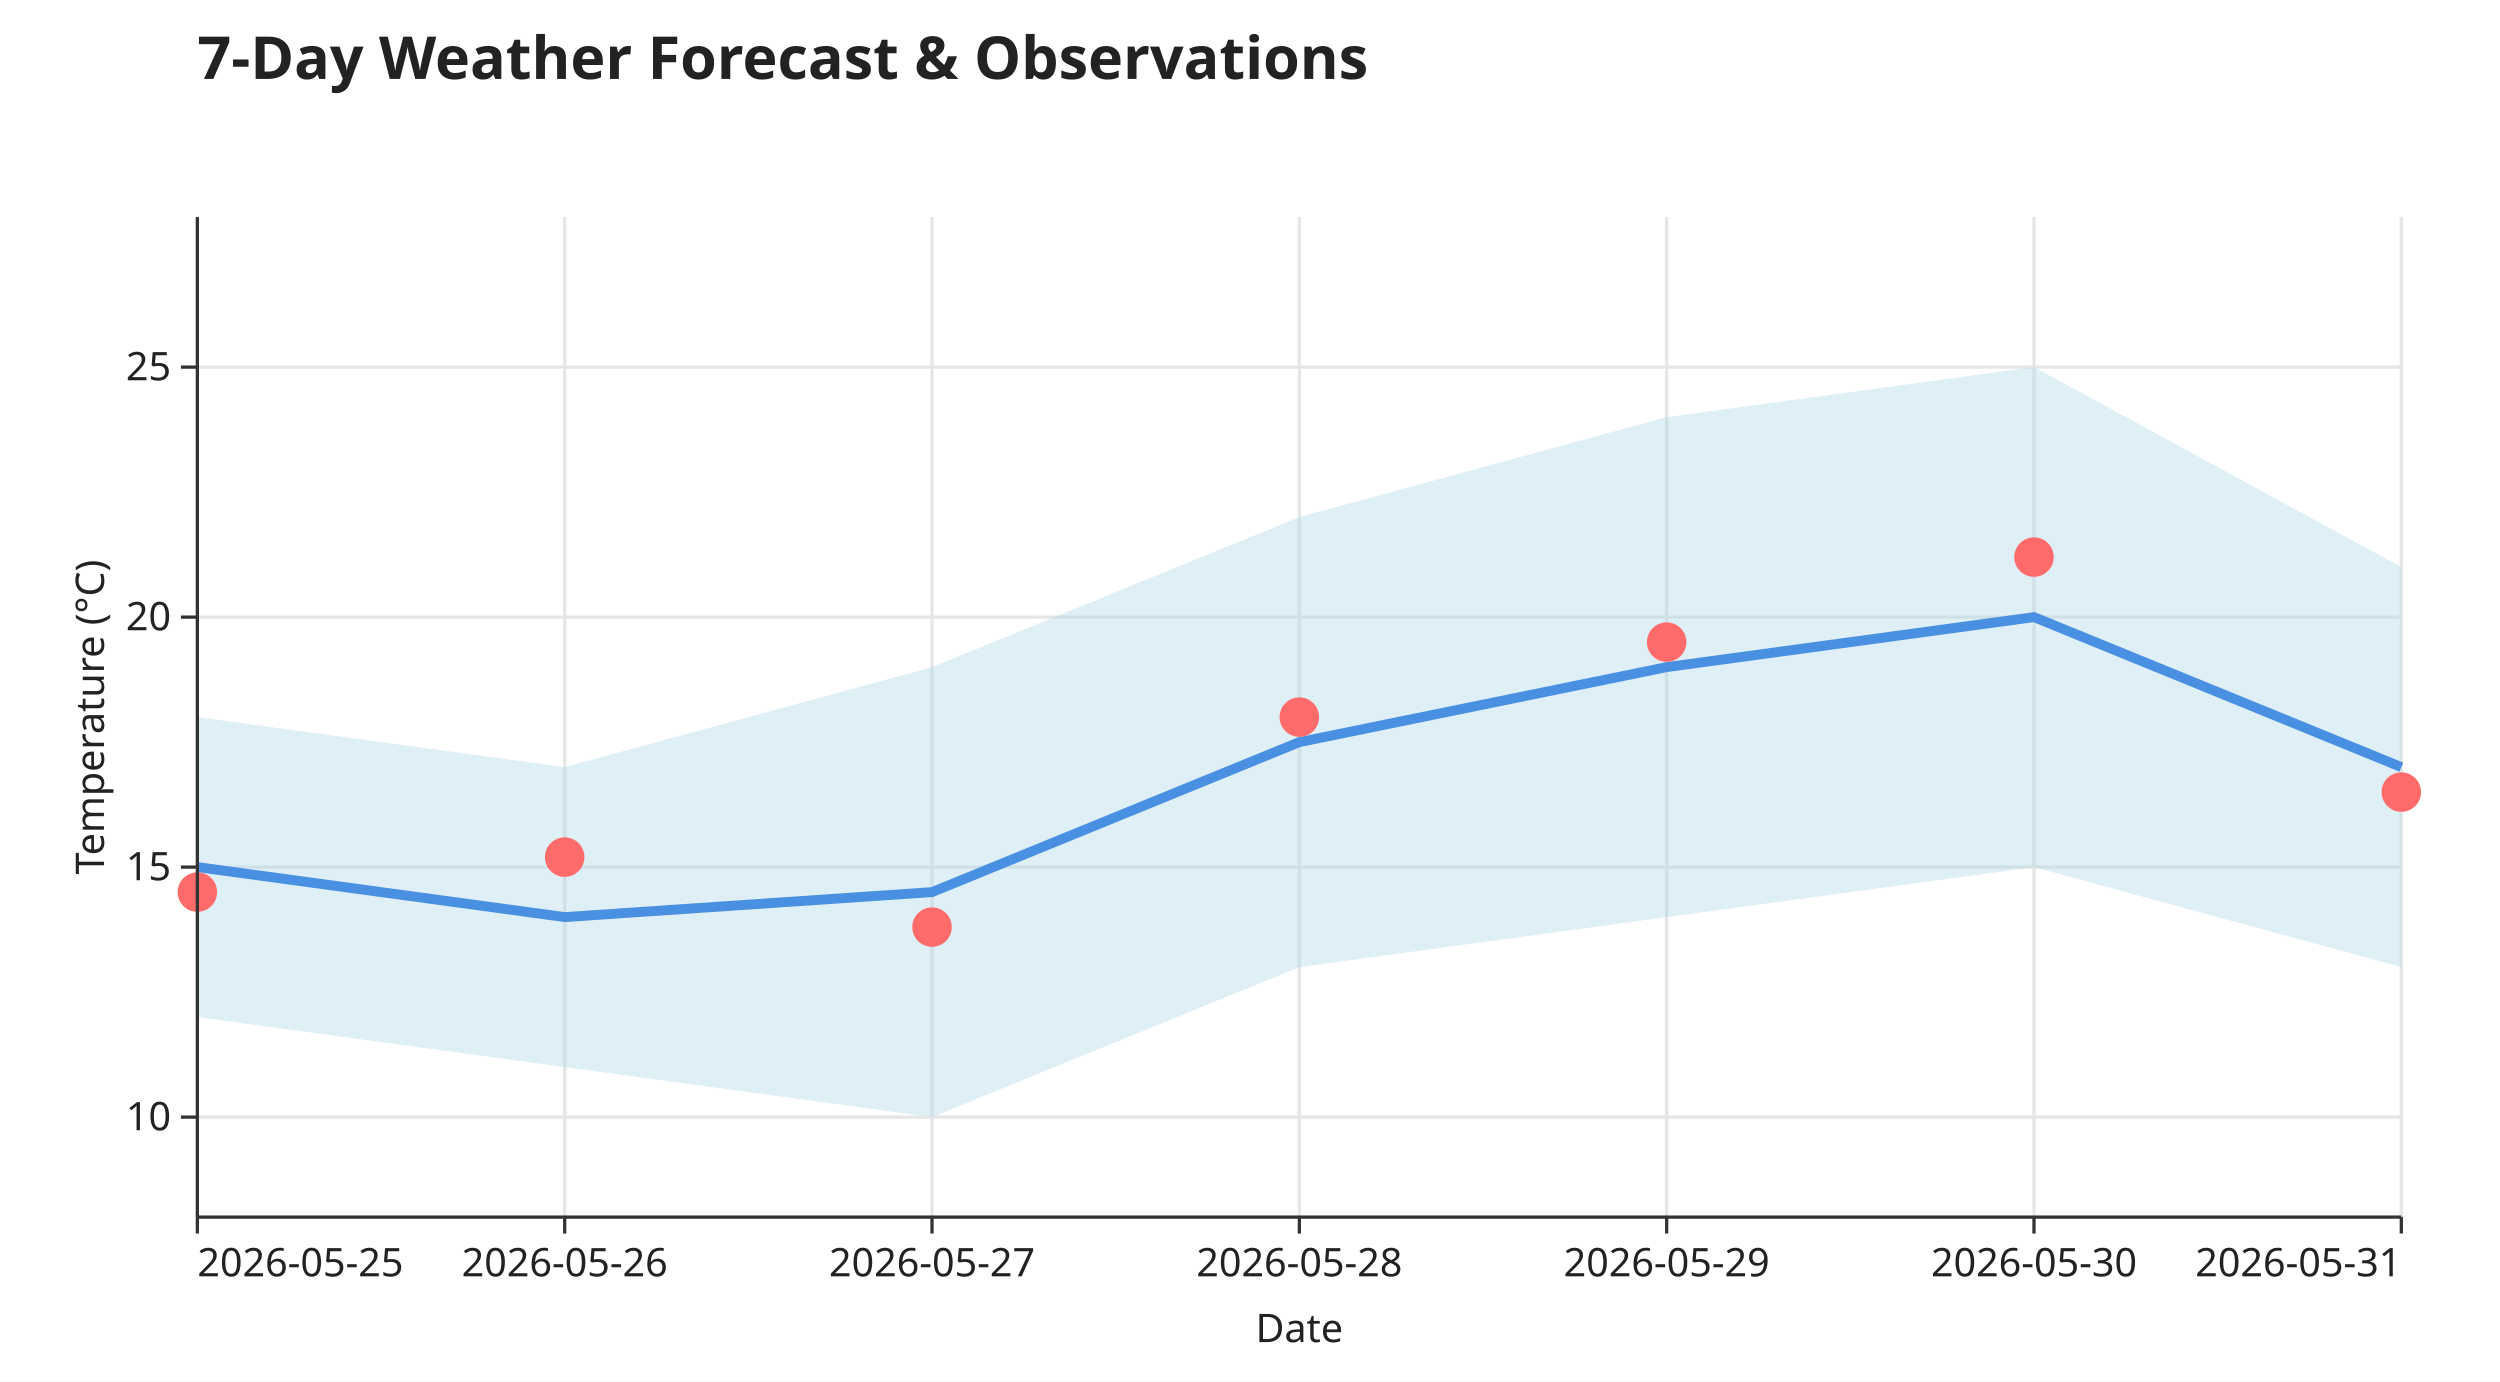
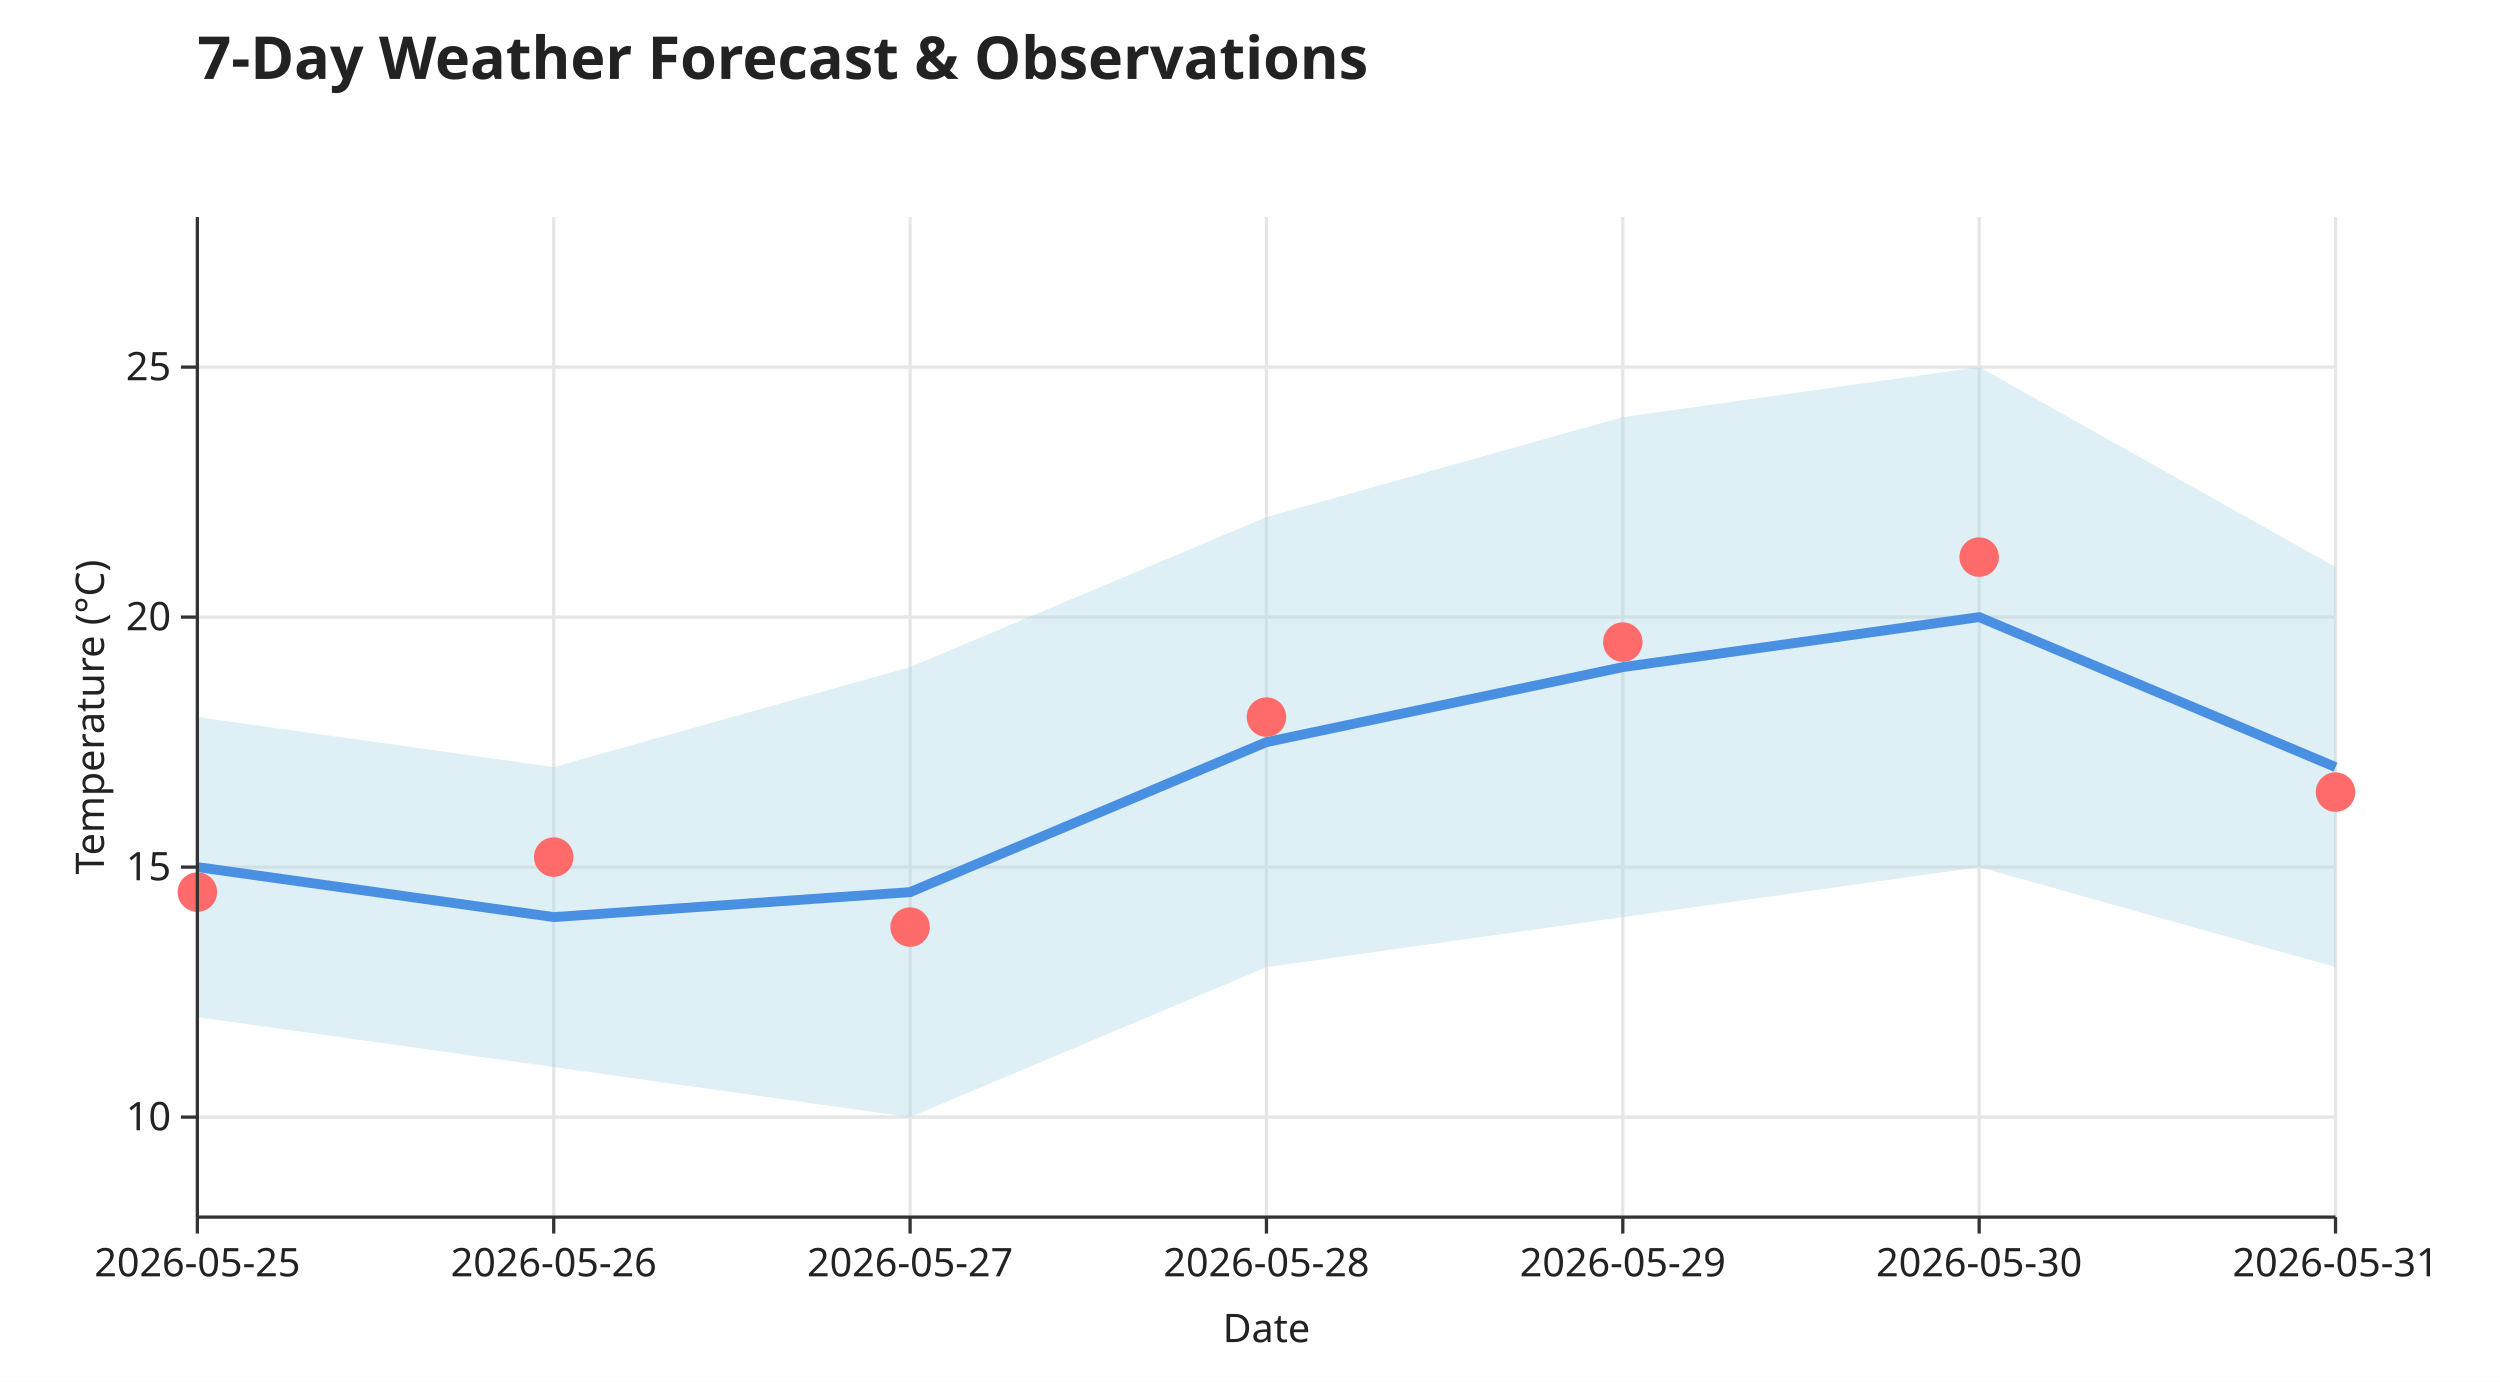
<svg xmlns="http://www.w3.org/2000/svg" width="760" height="420" viewBox="0 0 760 420" role="img" aria-label="7-Day Weather Forecast &amp; Observations">
  <rect class="algraf-background" x="0" y="0" width="760" height="420" fill="#ffffff" />
  <text class="algraf-title" x="60" y="24" font-family="system-ui, sans-serif" font-size="18" font-weight="600" fill="#222222">7-Day Weather Forecast &amp; Observations</text>
-   <rect class="algraf-plot-area" x="60" y="66" width="670" height="304" fill="#ffffff" />
+   <rect class="algraf-plot-area" x="60" y="66" width="650" height="304" fill="#ffffff" />
  <g class="algraf-grid">
    <line x1="60" y1="66" x2="60" y2="370" stroke="#e6e6e6" stroke-width="1" />
-     <line x1="171.667" y1="66" x2="171.667" y2="370" stroke="#e6e6e6" stroke-width="1" />
-     <line x1="283.333" y1="66" x2="283.333" y2="370" stroke="#e6e6e6" stroke-width="1" />
-     <line x1="395" y1="66" x2="395" y2="370" stroke="#e6e6e6" stroke-width="1" />
-     <line x1="506.667" y1="66" x2="506.667" y2="370" stroke="#e6e6e6" stroke-width="1" />
-     <line x1="618.333" y1="66" x2="618.333" y2="370" stroke="#e6e6e6" stroke-width="1" />
-     <line x1="730" y1="66" x2="730" y2="370" stroke="#e6e6e6" stroke-width="1" />
-     <line x1="60" y1="339.6" x2="730" y2="339.6" stroke="#e6e6e6" stroke-width="1" />
-     <line x1="60" y1="263.6" x2="730" y2="263.6" stroke="#e6e6e6" stroke-width="1" />
-     <line x1="60" y1="187.6" x2="730" y2="187.6" stroke="#e6e6e6" stroke-width="1" />
-     <line x1="60" y1="111.6" x2="730" y2="111.6" stroke="#e6e6e6" stroke-width="1" />
+     <line x1="168.333" y1="66" x2="168.333" y2="370" stroke="#e6e6e6" stroke-width="1" />
+     <line x1="276.667" y1="66" x2="276.667" y2="370" stroke="#e6e6e6" stroke-width="1" />
+     <line x1="385" y1="66" x2="385" y2="370" stroke="#e6e6e6" stroke-width="1" />
+     <line x1="493.333" y1="66" x2="493.333" y2="370" stroke="#e6e6e6" stroke-width="1" />
+     <line x1="601.667" y1="66" x2="601.667" y2="370" stroke="#e6e6e6" stroke-width="1" />
+     <line x1="710" y1="66" x2="710" y2="370" stroke="#e6e6e6" stroke-width="1" />
+     <line x1="60" y1="339.6" x2="710" y2="339.6" stroke="#e6e6e6" stroke-width="1" />
+     <line x1="60" y1="263.6" x2="710" y2="263.6" stroke="#e6e6e6" stroke-width="1" />
+     <line x1="60" y1="187.6" x2="710" y2="187.6" stroke="#e6e6e6" stroke-width="1" />
+     <line x1="60" y1="111.6" x2="710" y2="111.6" stroke="#e6e6e6" stroke-width="1" />
  </g>
  <g class="algraf-layer algraf-geom-ribbon">
-     <path d="M60 218 L171.667 233.2 L283.333 202.8 L395 157.2 L506.667 126.8 L618.333 111.6 L730 172.4 L730 294 L618.333 263.6 L506.667 278.8 L395 294 L283.333 339.6 L171.667 324.4 L60 309.2 Z" fill="#add8e6" opacity="0.4" />
+     <path d="M60 218 L168.333 233.2 L276.667 202.8 L385 157.2 L493.333 126.8 L601.667 111.6 L710 172.4 L710 294 L601.667 263.6 L493.333 278.8 L385 294 L276.667 339.6 L168.333 324.4 L60 309.2 Z" fill="#add8e6" opacity="0.4" />
  </g>
  <g class="algraf-layer algraf-geom-line">
-     <path d="M60 263.6 L171.667 278.8 L283.333 271.2 L395 225.6 L506.667 202.8 L618.333 187.6 L730 233.2" fill="none" stroke="#4a90e2" stroke-width="3" opacity="1" />
+     <path d="M60 263.6 L168.333 278.8 L276.667 271.2 L385 225.6 L493.333 202.8 L601.667 187.6 L710 233.2" fill="none" stroke="#4a90e2" stroke-width="3" opacity="1" />
  </g>
  <g class="algraf-layer algraf-geom-point">
    <circle cx="60" cy="271.2" r="6" fill="#ff6b6b" opacity="1" />
-     <circle cx="171.667" cy="260.56" r="6" fill="#ff6b6b" opacity="1" />
-     <circle cx="283.333" cy="281.84" r="6" fill="#ff6b6b" opacity="1" />
-     <circle cx="395" cy="218" r="6" fill="#ff6b6b" opacity="1" />
-     <circle cx="506.667" cy="195.2" r="6" fill="#ff6b6b" opacity="1" />
-     <circle cx="618.333" cy="169.36" r="6" fill="#ff6b6b" opacity="1" />
-     <circle cx="730" cy="240.8" r="6" fill="#ff6b6b" opacity="1" />
+     <circle cx="168.333" cy="260.56" r="6" fill="#ff6b6b" opacity="1" />
+     <circle cx="276.667" cy="281.84" r="6" fill="#ff6b6b" opacity="1" />
+     <circle cx="385" cy="218" r="6" fill="#ff6b6b" opacity="1" />
+     <circle cx="493.333" cy="195.2" r="6" fill="#ff6b6b" opacity="1" />
+     <circle cx="601.667" cy="169.36" r="6" fill="#ff6b6b" opacity="1" />
+     <circle cx="710" cy="240.8" r="6" fill="#ff6b6b" opacity="1" />
  </g>
  <g class="algraf-axes">
-     <line x1="60" y1="370" x2="730" y2="370" stroke="#333333" stroke-width="1" />
+     <line x1="60" y1="370" x2="710" y2="370" stroke="#333333" stroke-width="1" />
    <line x1="60" y1="370" x2="60" y2="375" stroke="#333333" stroke-width="1" />
-     <text x="60" y="388" text-anchor="start" font-family="system-ui, sans-serif" font-size="12" fill="#222222">2026-05-25</text>
-     <line x1="171.667" y1="370" x2="171.667" y2="375" stroke="#333333" stroke-width="1" />
-     <text x="171.667" y="388" text-anchor="middle" font-family="system-ui, sans-serif" font-size="12" fill="#222222">2026-05-26</text>
-     <line x1="283.333" y1="370" x2="283.333" y2="375" stroke="#333333" stroke-width="1" />
-     <text x="283.333" y="388" text-anchor="middle" font-family="system-ui, sans-serif" font-size="12" fill="#222222">2026-05-27</text>
-     <line x1="395" y1="370" x2="395" y2="375" stroke="#333333" stroke-width="1" />
-     <text x="395" y="388" text-anchor="middle" font-family="system-ui, sans-serif" font-size="12" fill="#222222">2026-05-28</text>
-     <line x1="506.667" y1="370" x2="506.667" y2="375" stroke="#333333" stroke-width="1" />
-     <text x="506.667" y="388" text-anchor="middle" font-family="system-ui, sans-serif" font-size="12" fill="#222222">2026-05-29</text>
-     <line x1="618.333" y1="370" x2="618.333" y2="375" stroke="#333333" stroke-width="1" />
-     <text x="618.333" y="388" text-anchor="middle" font-family="system-ui, sans-serif" font-size="12" fill="#222222">2026-05-30</text>
-     <line x1="730" y1="370" x2="730" y2="375" stroke="#333333" stroke-width="1" />
-     <text x="730" y="388" text-anchor="end" font-family="system-ui, sans-serif" font-size="12" fill="#222222">2026-05-31</text>
-     <text x="395" y="408" text-anchor="middle" font-family="system-ui, sans-serif" font-size="12" fill="#222222">Date</text>
+     <text x="60" y="388" text-anchor="middle" font-family="system-ui, sans-serif" font-size="12" fill="#222222">2026-05-25</text>
+     <line x1="168.333" y1="370" x2="168.333" y2="375" stroke="#333333" stroke-width="1" />
+     <text x="168.333" y="388" text-anchor="middle" font-family="system-ui, sans-serif" font-size="12" fill="#222222">2026-05-26</text>
+     <line x1="276.667" y1="370" x2="276.667" y2="375" stroke="#333333" stroke-width="1" />
+     <text x="276.667" y="388" text-anchor="middle" font-family="system-ui, sans-serif" font-size="12" fill="#222222">2026-05-27</text>
+     <line x1="385" y1="370" x2="385" y2="375" stroke="#333333" stroke-width="1" />
+     <text x="385" y="388" text-anchor="middle" font-family="system-ui, sans-serif" font-size="12" fill="#222222">2026-05-28</text>
+     <line x1="493.333" y1="370" x2="493.333" y2="375" stroke="#333333" stroke-width="1" />
+     <text x="493.333" y="388" text-anchor="middle" font-family="system-ui, sans-serif" font-size="12" fill="#222222">2026-05-29</text>
+     <line x1="601.667" y1="370" x2="601.667" y2="375" stroke="#333333" stroke-width="1" />
+     <text x="601.667" y="388" text-anchor="middle" font-family="system-ui, sans-serif" font-size="12" fill="#222222">2026-05-30</text>
+     <line x1="710" y1="370" x2="710" y2="375" stroke="#333333" stroke-width="1" />
+     <text x="710" y="388" text-anchor="middle" font-family="system-ui, sans-serif" font-size="12" fill="#222222">2026-05-31</text>
+     <text x="385" y="408" text-anchor="middle" font-family="system-ui, sans-serif" font-size="12" fill="#222222">Date</text>
    <line x1="60" y1="66" x2="60" y2="370" stroke="#333333" stroke-width="1" />
    <line x1="55" y1="339.6" x2="60" y2="339.6" stroke="#333333" stroke-width="1" />
    <text x="52" y="343.6" text-anchor="end" font-family="system-ui, sans-serif" font-size="12" fill="#222222">10</text>
    <line x1="55" y1="263.6" x2="60" y2="263.6" stroke="#333333" stroke-width="1" />
    <text x="52" y="267.6" text-anchor="end" font-family="system-ui, sans-serif" font-size="12" fill="#222222">15</text>
    <line x1="55" y1="187.6" x2="60" y2="187.6" stroke="#333333" stroke-width="1" />
    <text x="52" y="191.6" text-anchor="end" font-family="system-ui, sans-serif" font-size="12" fill="#222222">20</text>
    <line x1="55" y1="111.6" x2="60" y2="111.6" stroke="#333333" stroke-width="1" />
    <text x="52" y="115.6" text-anchor="end" font-family="system-ui, sans-serif" font-size="12" fill="#222222">25</text>
    <text x="31.6" y="218" text-anchor="middle" transform="rotate(-90 31.6 218)" font-family="system-ui, sans-serif" font-size="12" fill="#222222">Temperature (°C)</text>
  </g>
</svg>
